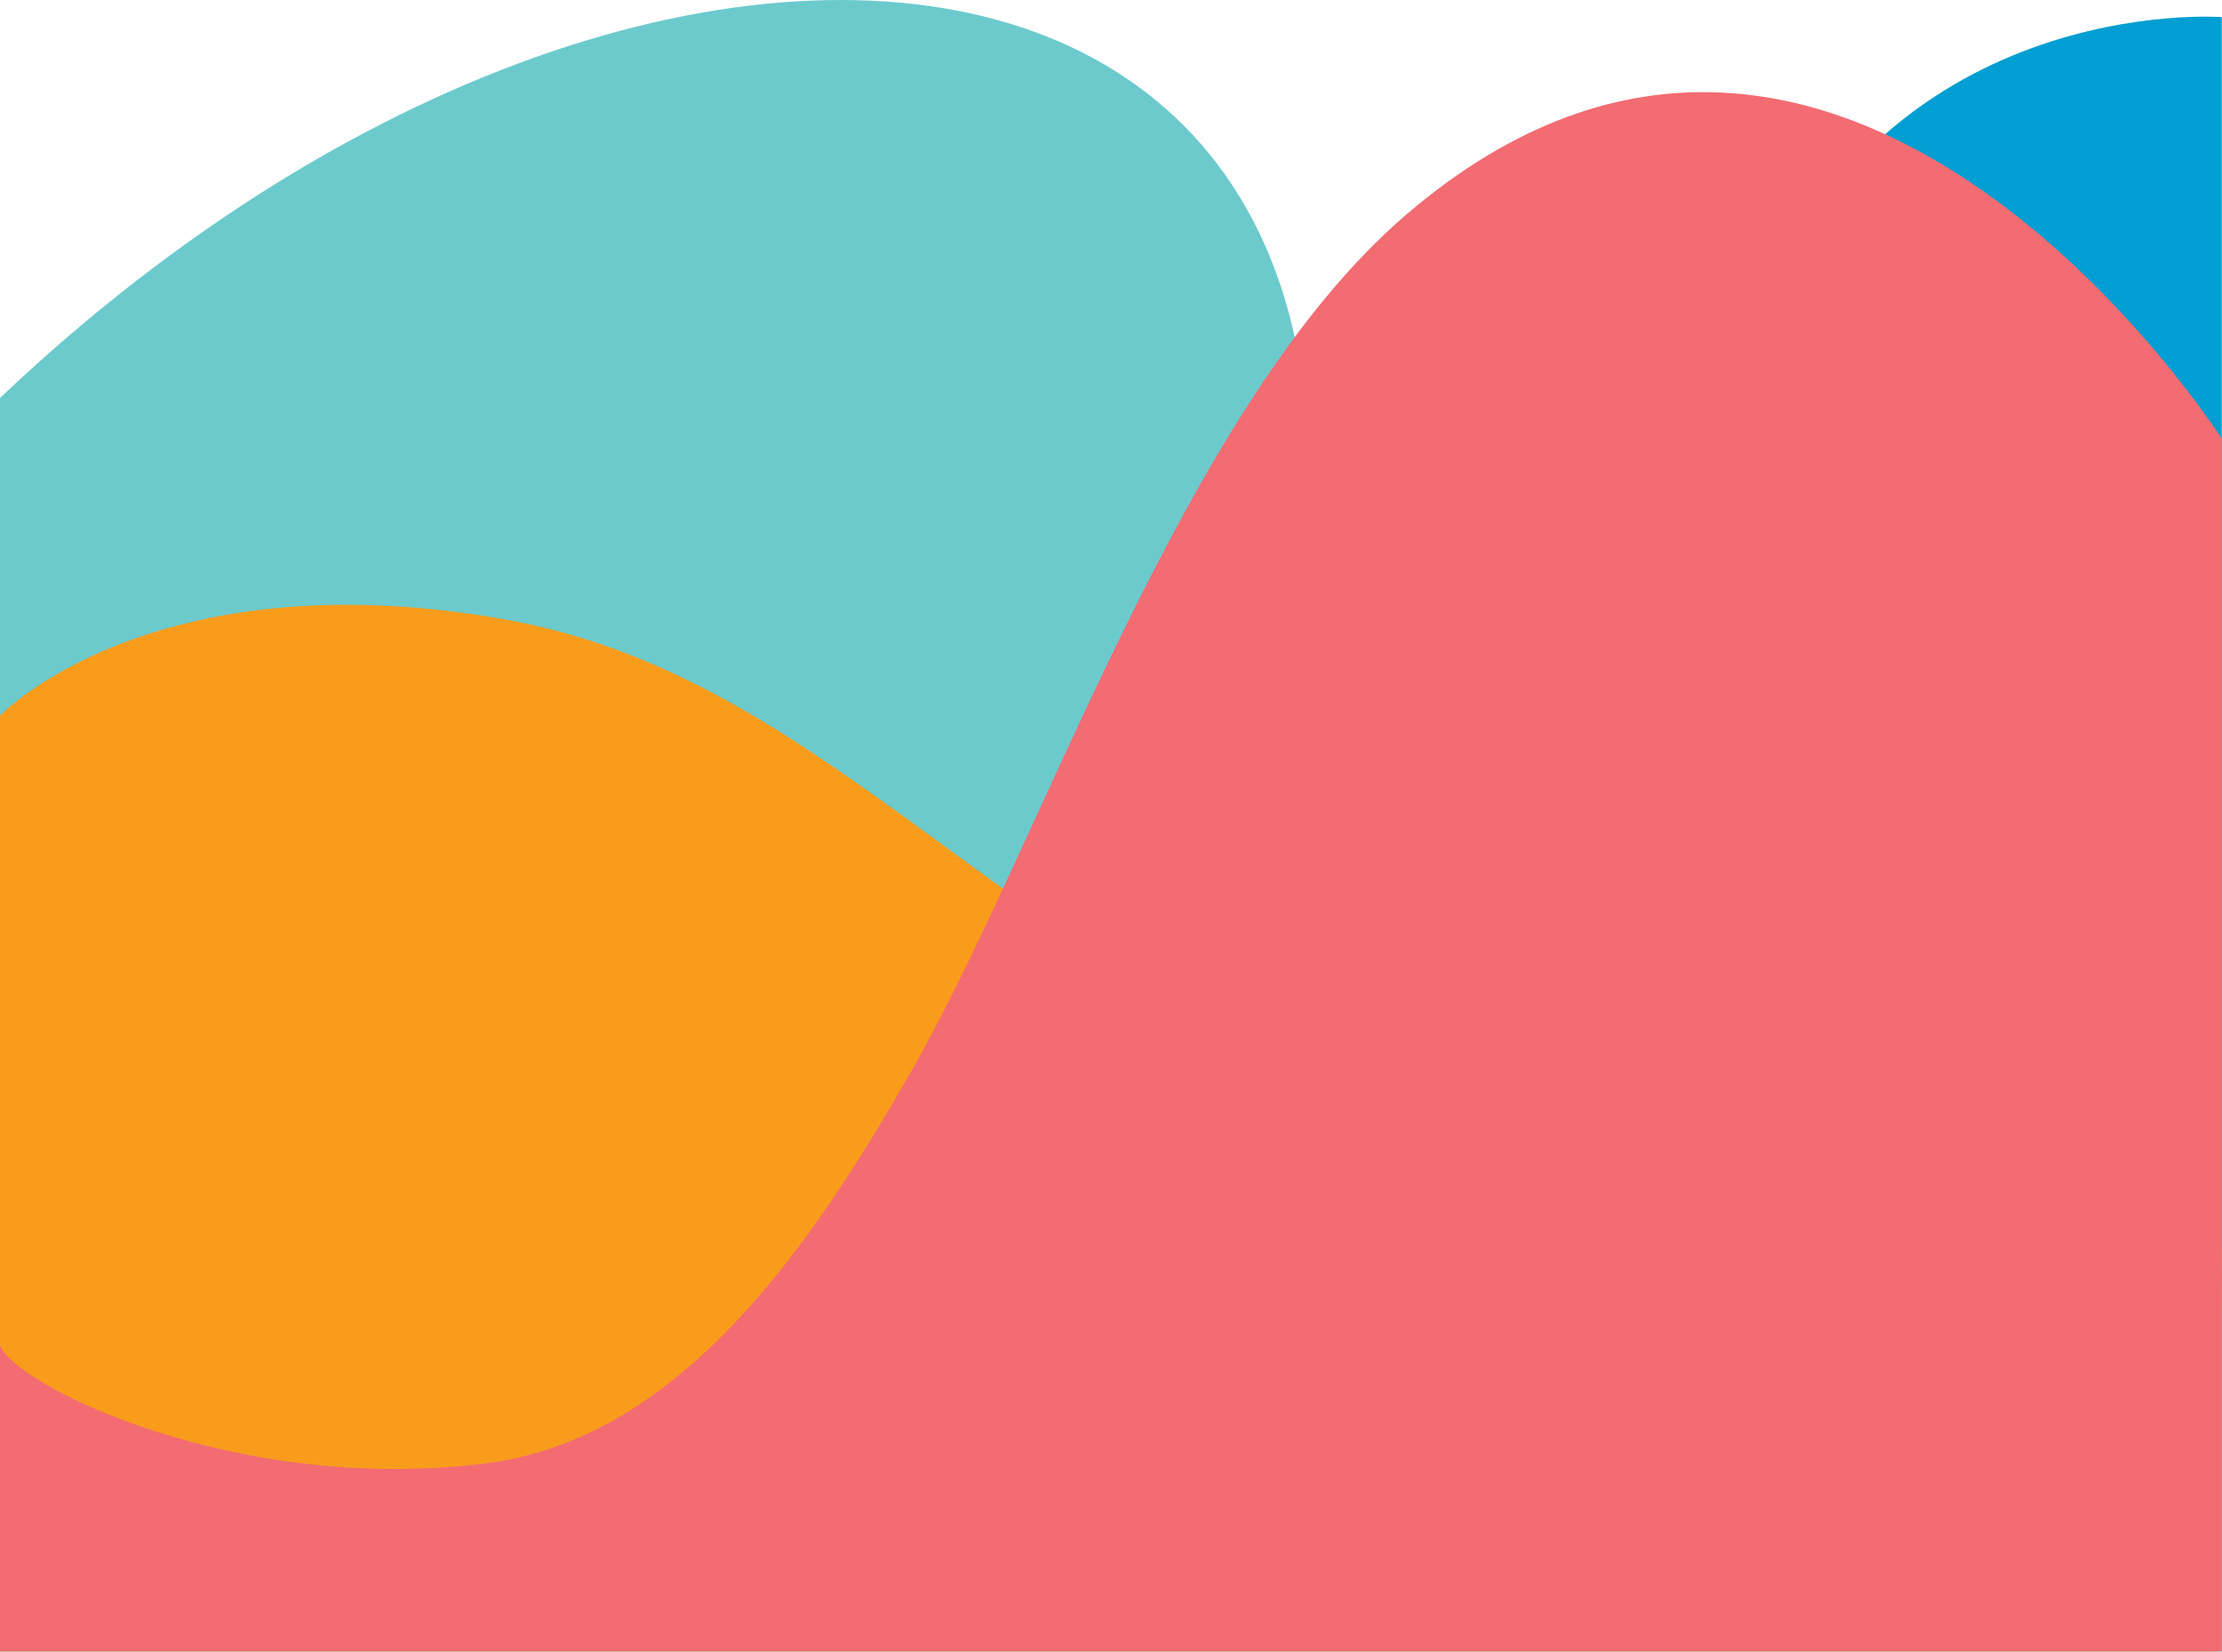
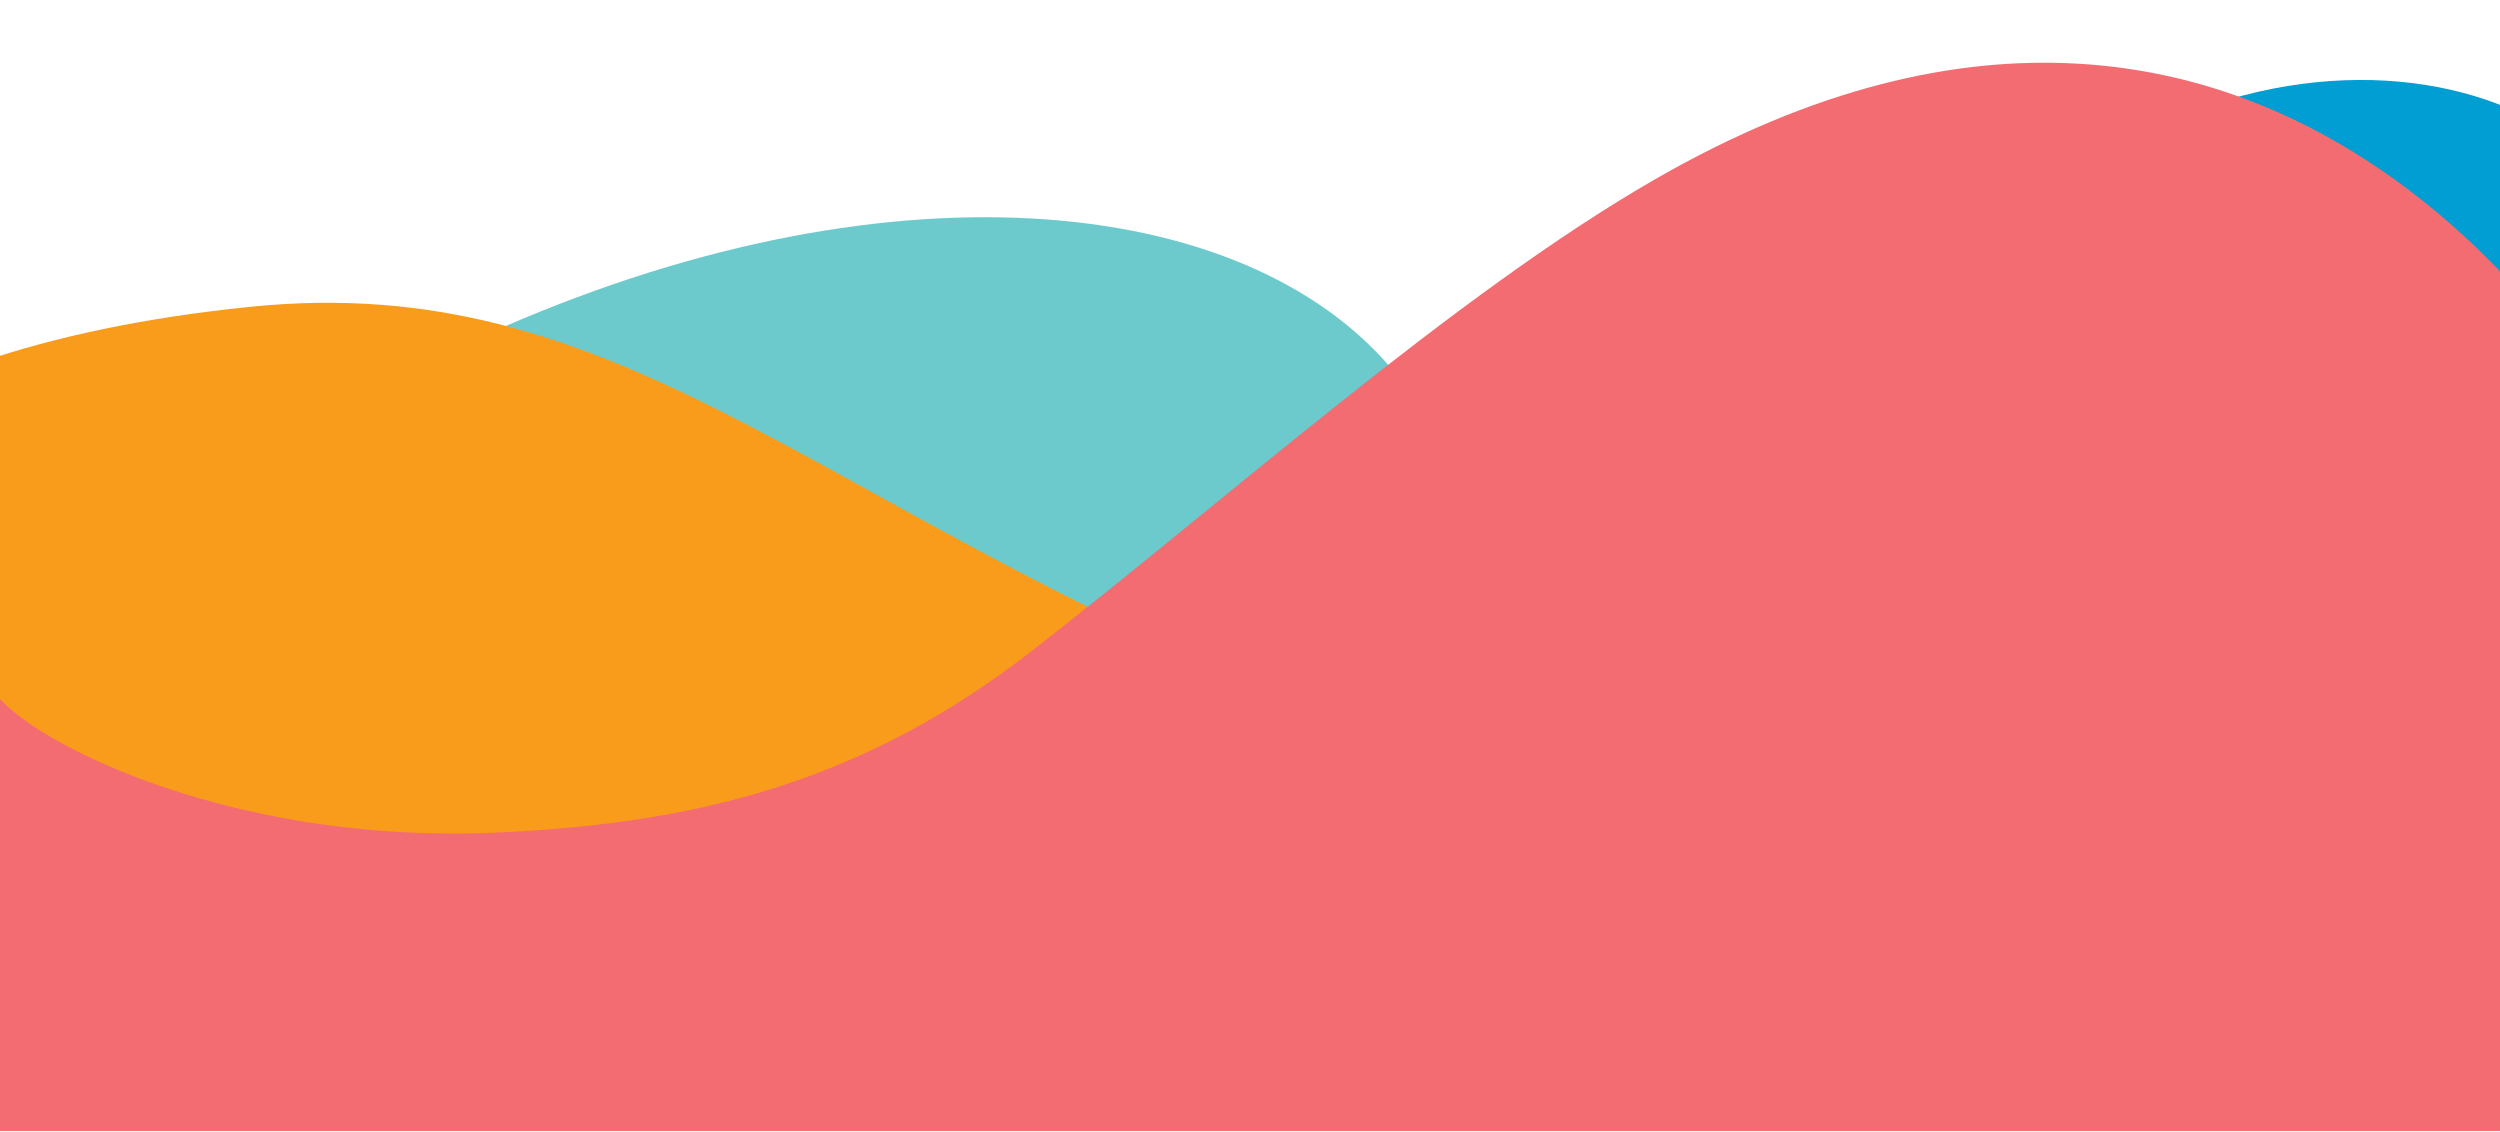
- <svg xmlns="http://www.w3.org/2000/svg" width="100%" height="100%" viewBox="0 0 612 455" version="1.1" xml:space="preserve" style="fill-rule:evenodd;clip-rule:evenodd;stroke-linejoin:round;stroke-miterlimit:2;">
-   <rect id="Page-Bubbles" x="0" y="0" width="612" height="454.896" style="fill:none;" />
+ <svg xmlns="http://www.w3.org/2000/svg" width="100%" height="100%" viewBox="0 0 612 277" version="1.1" xml:space="preserve" style="fill-rule:evenodd;clip-rule:evenodd;stroke-linejoin:round;stroke-miterlimit:2;">
+   <rect id="AboutBubbles" x="0" y="0" width="612" height="276.854" style="fill:none;" />
  <clipPath id="_clip1">
-     <rect x="0" y="0" width="612" height="454.896" />
+     <rect x="0" y="0" width="612" height="276.854" />
  </clipPath>
  <g clip-path="url(#_clip1)">
-     <path d="M2.815,372.74c5.682,-0.046 148.322,0.57 193.794,-3.917c109.289,-10.786 167.612,-50.488 197.739,-79.84c51.667,-50.338 50.933,-94.296 86.65,-194.021c34.934,-97.54 130.94,-90.251 130.94,-90.251l0,355.229l0.062,-0.001l0,259.202l-612,0l0,-246.401l2.815,0Z" style="fill:#009ed2;" />
-     <path d="M-31.353,142.029c189.194,-212.612 461.703,-187.424 375.374,81.662c-29.272,91.239 63.998,125.913 120.048,129.041c100.608,5.615 147.931,1.539 147.931,1.539l0,264.87l-658.226,0l3.595,-237.061l11.278,-240.051Z" style="fill:#6ccacd;" />
-     <path d="M-0.062,197.207c0,0 41.533,-43.613 138.4,-26.709c85.463,14.913 131.137,86.246 239.876,135.531c97.879,44.364 202.141,46.468 233.724,37.527c0,0 -2.612,259.353 -2.612,259.353l-612,0l2.612,-405.702Z" style="fill:#f99c1c;" />
-     <path d="M611.938,619.141l-611.938,0l0,-250.013c-2.983,8.541 60.203,43.122 133.582,34.027c54.35,-6.735 90.424,-61.189 116.647,-106.696c37.08,-64.348 75.498,-184.601 137.116,-237.366c119.827,-102.612 224.593,61.752 224.593,61.752l0,498.296Z" style="fill:#f26c72;" />
+     <path d="M-1.769,218.058c5.682,-0.047 79.575,16.323 172.321,14.105c81.347,-1.945 125.107,-10.403 177.807,-37.879c25.444,-13.265 72.194,-48.543 115.979,-108.997c68.18,-94.137 172.016,-73.821 184.123,-21.82c9.403,40.39 -22.002,115.708 -22.002,115.708l-14.459,261.924l-620.439,0l6.67,-223.041l0,0Z" style="fill:#009ed2;" />
+     <path d="M-42.631,204.038c189.193,-212.611 435.787,-178.734 397.786,-32.881c-14.257,54.723 64.357,66.692 100.102,67.254c38.531,0.607 156.743,-5.972 156.743,-5.972l0,208.66l-658.226,0l3.595,-237.061l3.197,36.207l-3.197,-36.207Z" style="fill:#6ccacd;" />
+     <path d="M-66.953,131.529c0,0 19.942,-45.557 128.668,-56.466c88.279,-8.858 135.851,46.398 245.724,92.326c99.15,41.445 272.916,7.066 304.499,-1.874c0,0 -2.612,259.353 -2.612,259.353l-620.706,-0.143l-55.573,-293.196Z" style="fill:#f99c1c;" />
+     <path d="M611.938,441.099l-611.938,0l-2.418,-275.419c-2.983,8.542 49.554,41.321 123.427,38.15c48.716,-2.091 89.809,-12.087 131.308,-44.28c46.818,-36.318 103.743,-87.408 152.849,-115.673c156.954,-90.339 237.111,62.788 237.111,62.788l-30.339,334.434Z" style="fill:#f26c72;" />
  </g>
</svg>
